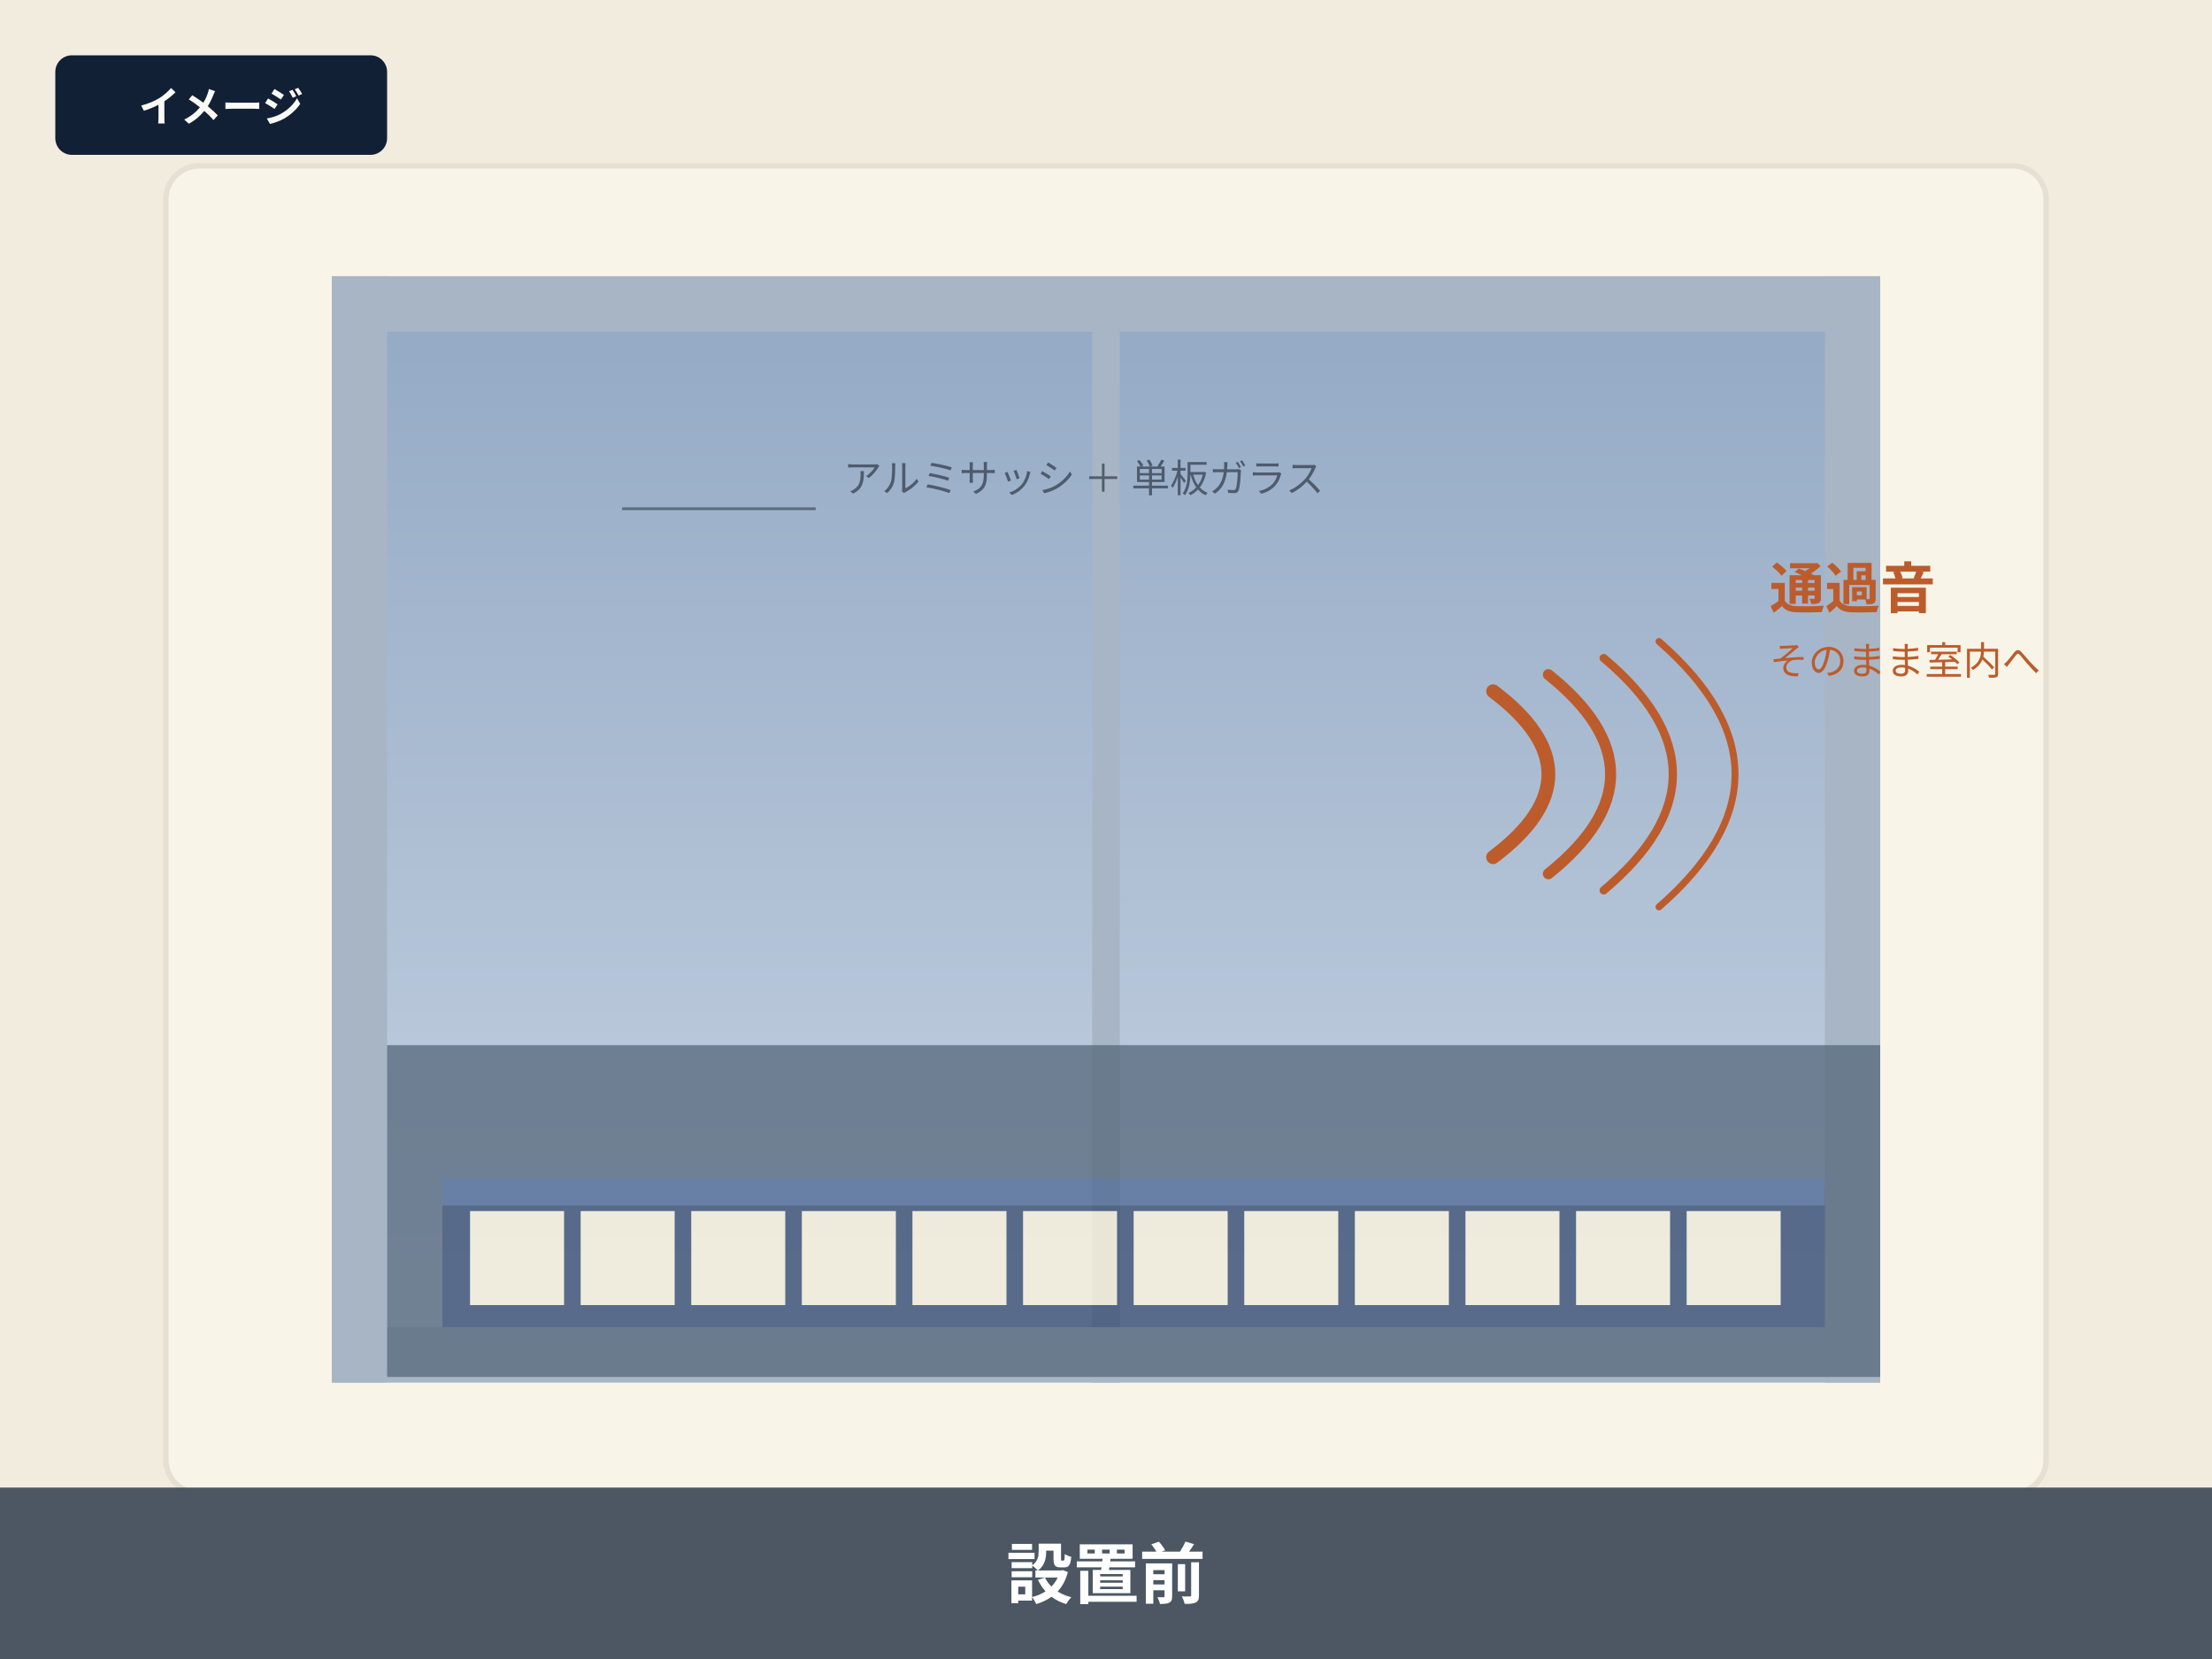
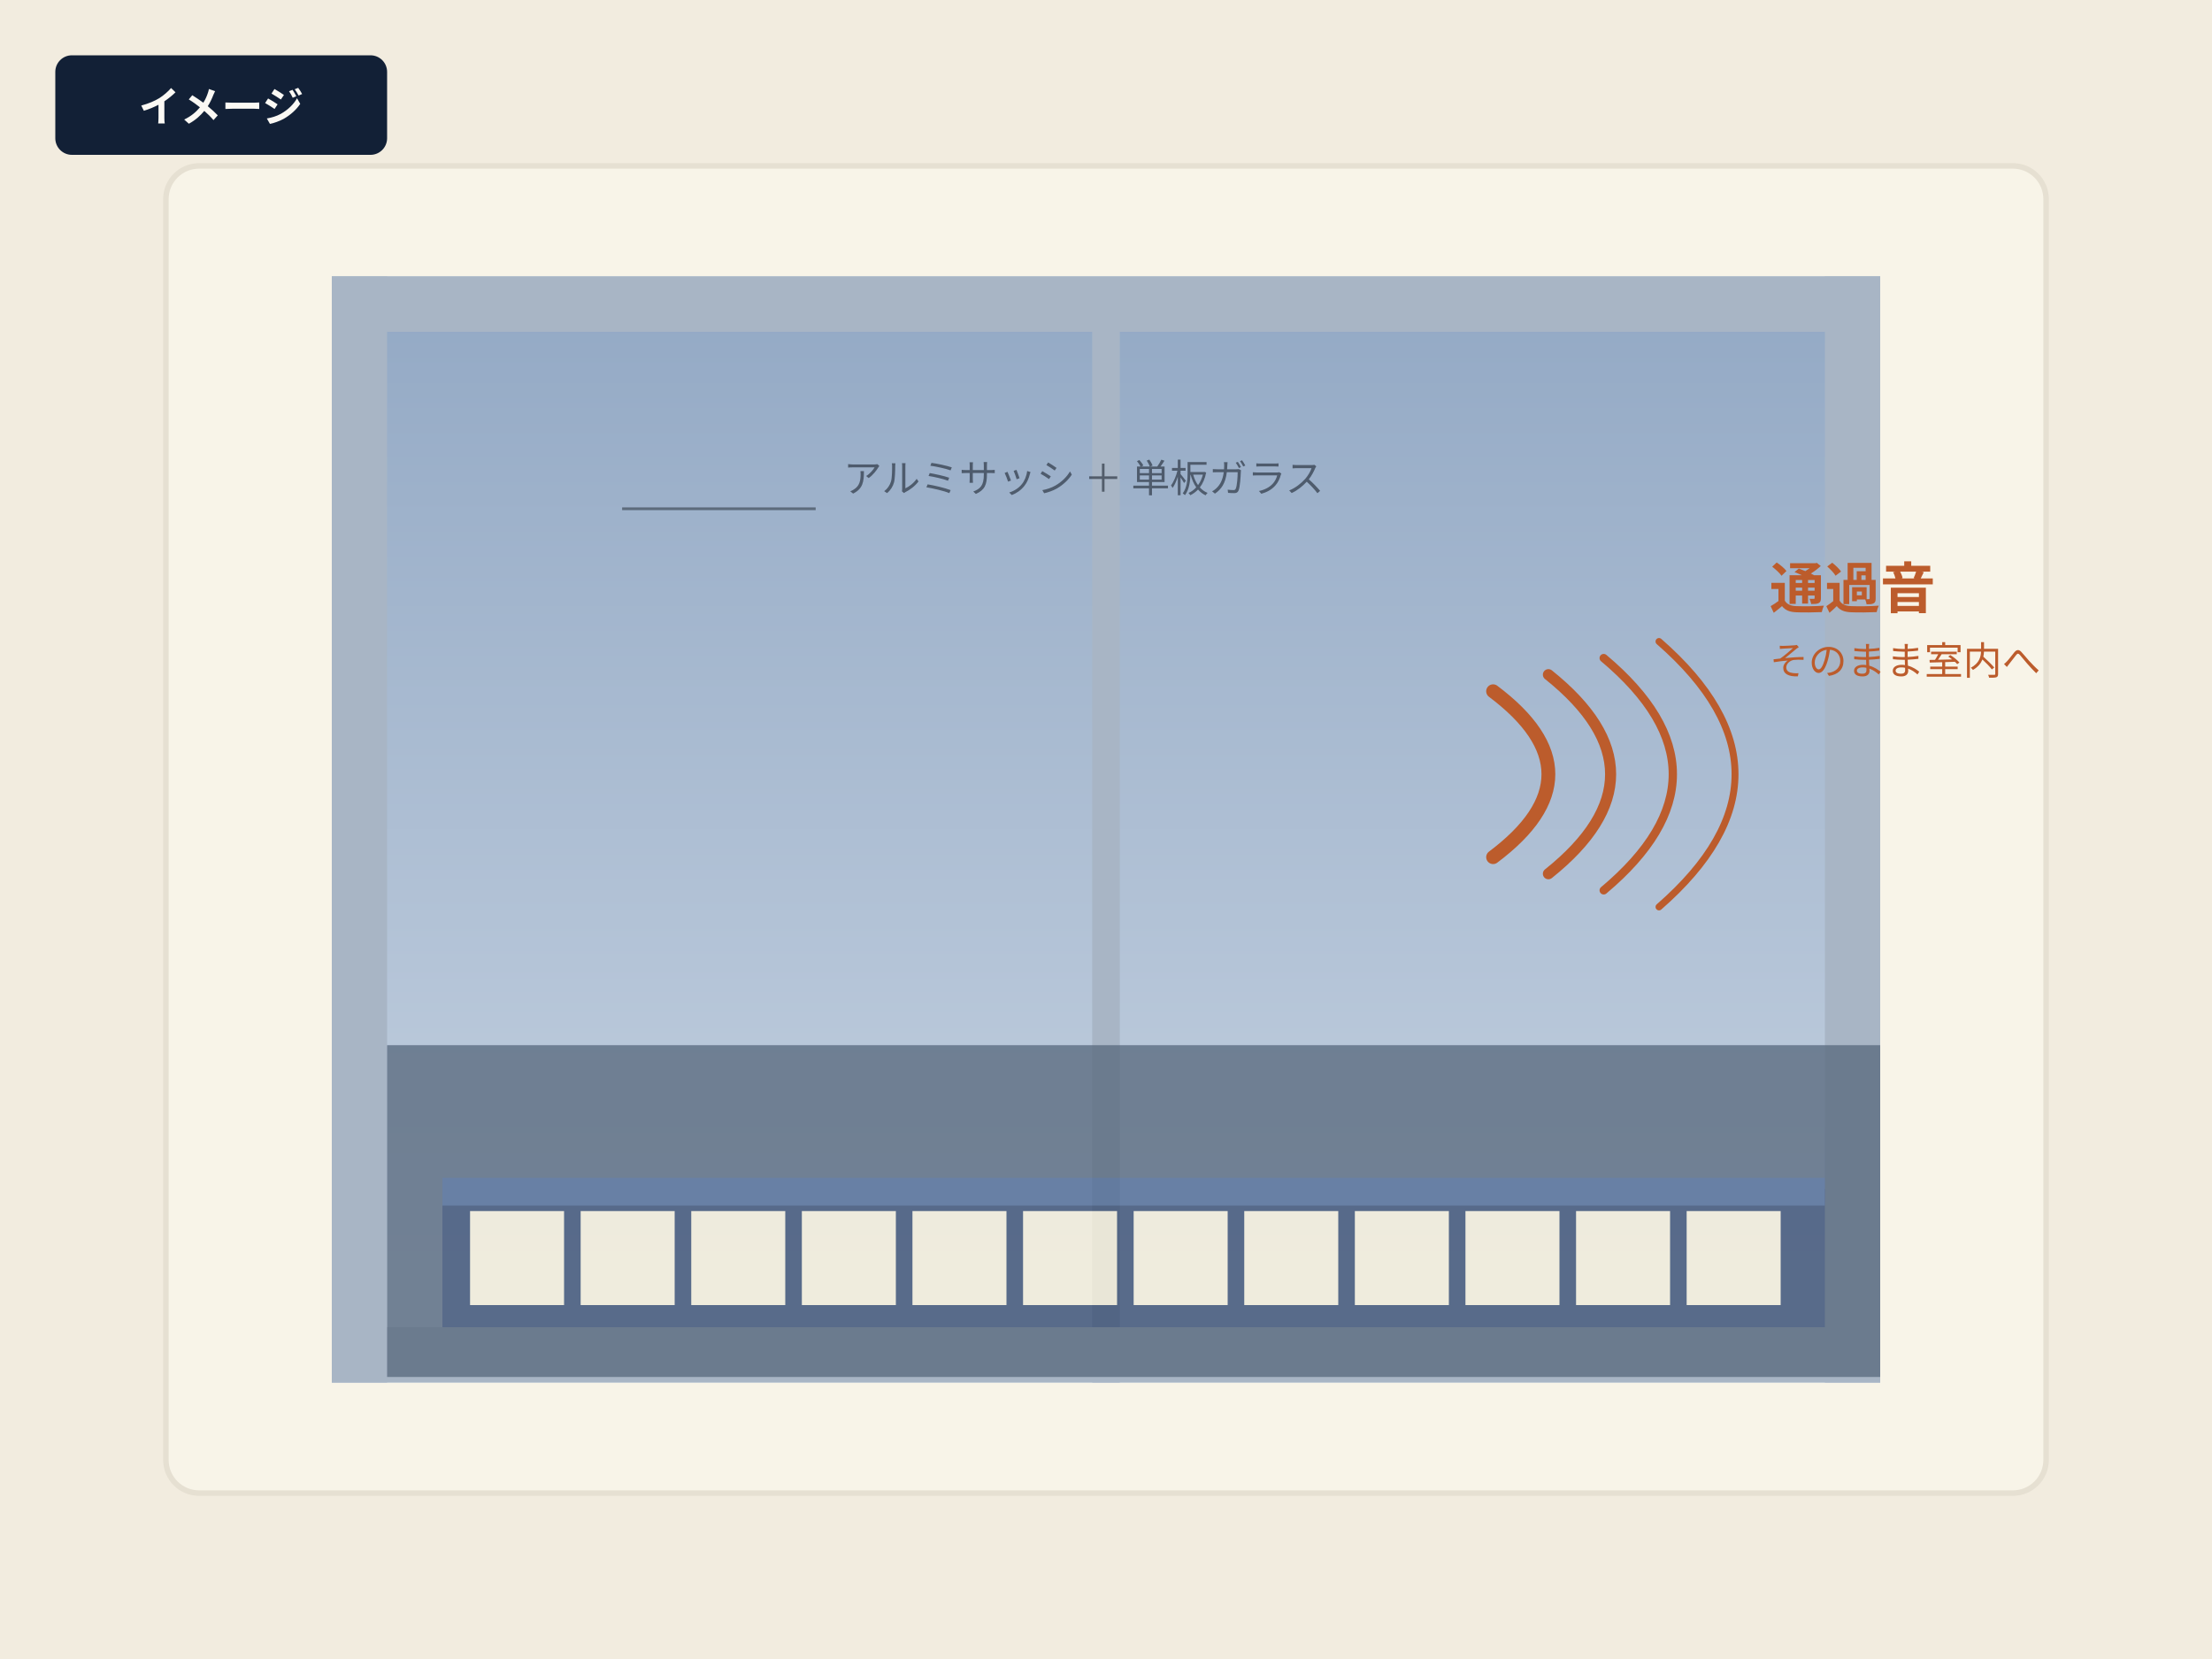
<svg xmlns="http://www.w3.org/2000/svg" viewBox="0 0 800 600" width="800" height="600" role="img" aria-label="設置前のマンション窓のイメージ（アルミサッシ・単板ガラス）">
  <defs>
    <linearGradient id="bef_sky" x1="0" y1="0" x2="0" y2="1">
      <stop offset="0" stop-color="#92A8C4" />
      <stop offset="1" stop-color="#C9D5E3" />
    </linearGradient>
  </defs>
  <rect width="800" height="600" fill="#F2ECDF" />
  <rect x="60" y="60" width="680" height="480" rx="12" fill="#F8F4E8" stroke="#E6E0D2" stroke-width="2" />
  <rect x="120" y="100" width="560" height="400" fill="url(#bef_sky)" />
  <rect x="120" y="100" width="20" height="400" fill="#A8B5C5" />
  <rect x="660" y="100" width="20" height="400" fill="#A8B5C5" />
  <rect x="120" y="100" width="560" height="20" fill="#A8B5C5" />
  <rect x="120" y="480" width="560" height="20" fill="#A8B5C5" />
  <rect x="395" y="120" width="10" height="380" fill="#A8B5C5" />
  <g opacity="0.78">
    <rect x="140" y="378" width="540" height="120" fill="#5A6A7F" />
    <rect x="160" y="430" width="500" height="50" fill="#3A4E72" />
    <rect x="160" y="426" width="500" height="10" fill="#506A95" />
    <rect x="170" y="438" width="34" height="34" fill="#FBF3DC" />
    <rect x="210" y="438" width="34" height="34" fill="#FBF3DC" />
    <rect x="250" y="438" width="34" height="34" fill="#FBF3DC" />
    <rect x="290" y="438" width="34" height="34" fill="#FBF3DC" />
    <rect x="330" y="438" width="34" height="34" fill="#FBF3DC" />
    <rect x="370" y="438" width="34" height="34" fill="#FBF3DC" />
    <rect x="410" y="438" width="34" height="34" fill="#FBF3DC" />
    <rect x="450" y="438" width="34" height="34" fill="#FBF3DC" />
    <rect x="490" y="438" width="34" height="34" fill="#FBF3DC" />
    <rect x="530" y="438" width="34" height="34" fill="#FBF3DC" />
    <rect x="570" y="438" width="34" height="34" fill="#FBF3DC" />
    <rect x="610" y="438" width="34" height="34" fill="#FBF3DC" />
  </g>
  <g stroke="#BC5C2C" stroke-linecap="round" fill="none">
    <path d="M540 250 Q 580 280 540 310" stroke-width="5" />
    <path d="M560 244 Q 605 280 560 316" stroke-width="4" />
    <path d="M580 238 Q 630 280 580 322" stroke-width="3" />
    <path d="M600 232 Q 655 280 600 328" stroke-width="2.5" />
  </g>
  <text x="640" y="220" font-family="'Noto Sans JP',sans-serif" font-size="20" font-weight="700" fill="#BC5C2C">通過音</text>
  <text x="640" y="244" font-family="'Noto Sans JP',sans-serif" font-size="14" fill="#BC5C2C">そのまま室内へ</text>
  <text x="305" y="178" font-family="'Noto Sans JP',sans-serif" font-size="14" fill="#1B232E" opacity="0.6">アルミサッシ ＋ 単板ガラス</text>
  <line x1="225" y1="184" x2="295" y2="184" stroke="#1B232E" opacity="0.5" />
  <g>
    <rect x="20" y="20" width="120" height="36" rx="6" fill="#122036" />
    <text x="80" y="44" text-anchor="middle" font-family="'Noto Sans JP',sans-serif" font-size="15" font-weight="700" fill="#FBF9F4">イメージ</text>
  </g>
-   <g>
-     <rect x="0" y="538" width="800" height="62" fill="#4C5763" />
-     <text x="400" y="578" text-anchor="middle" font-family="'Noto Serif JP',serif" font-size="24" font-weight="700" fill="#FFFFFF">設置前</text>
-   </g>
</svg>
